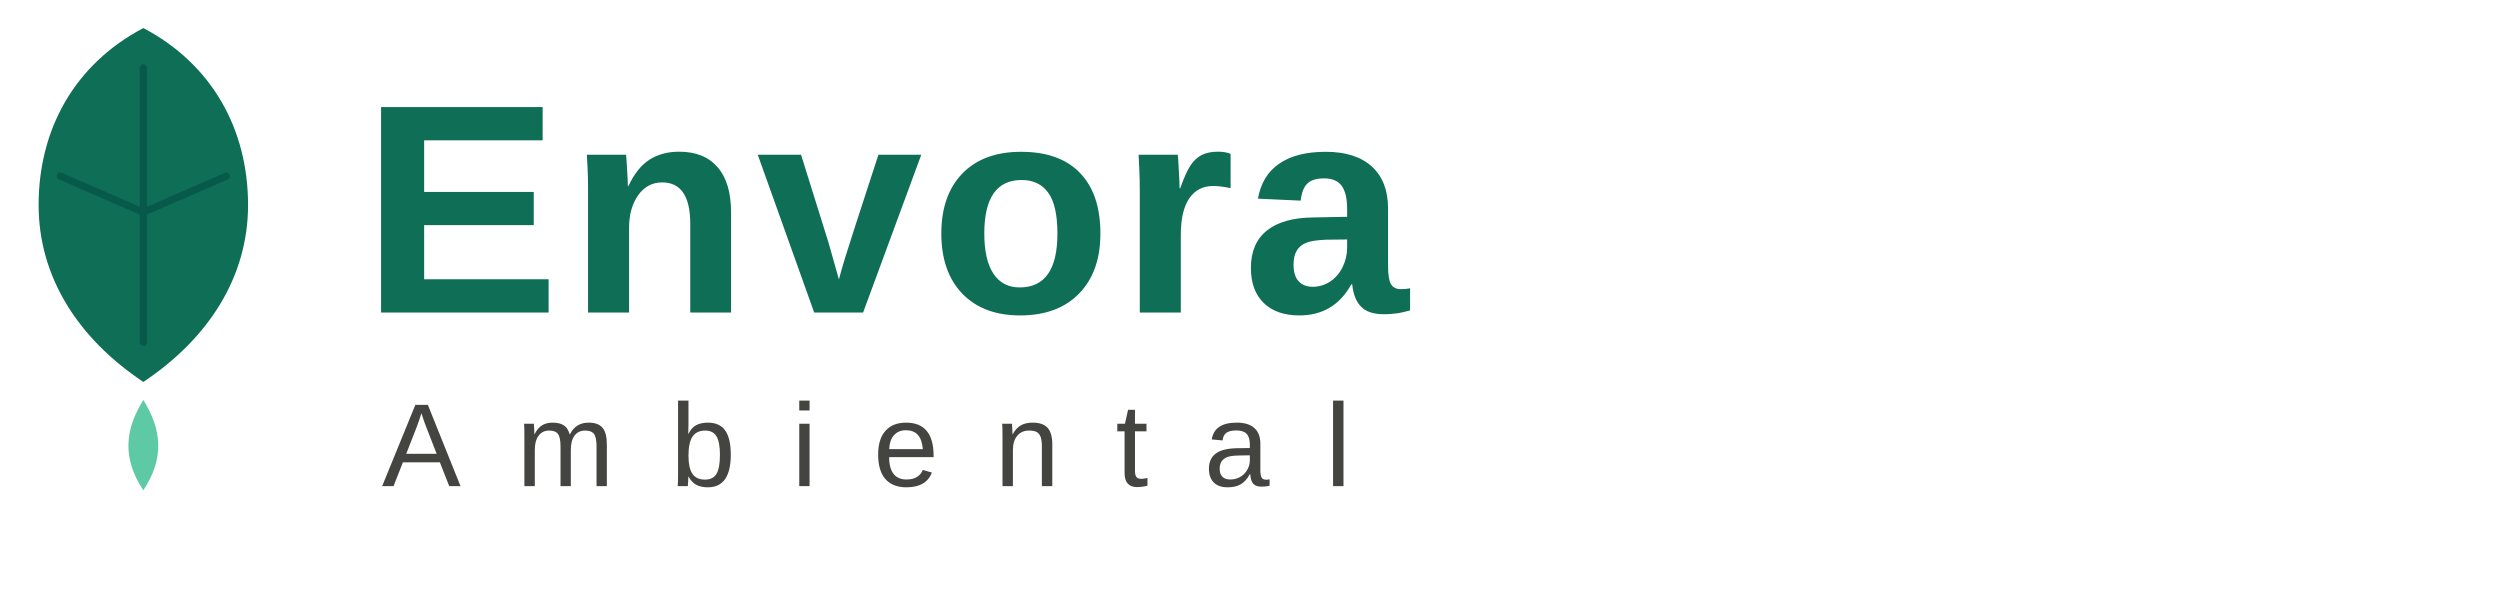
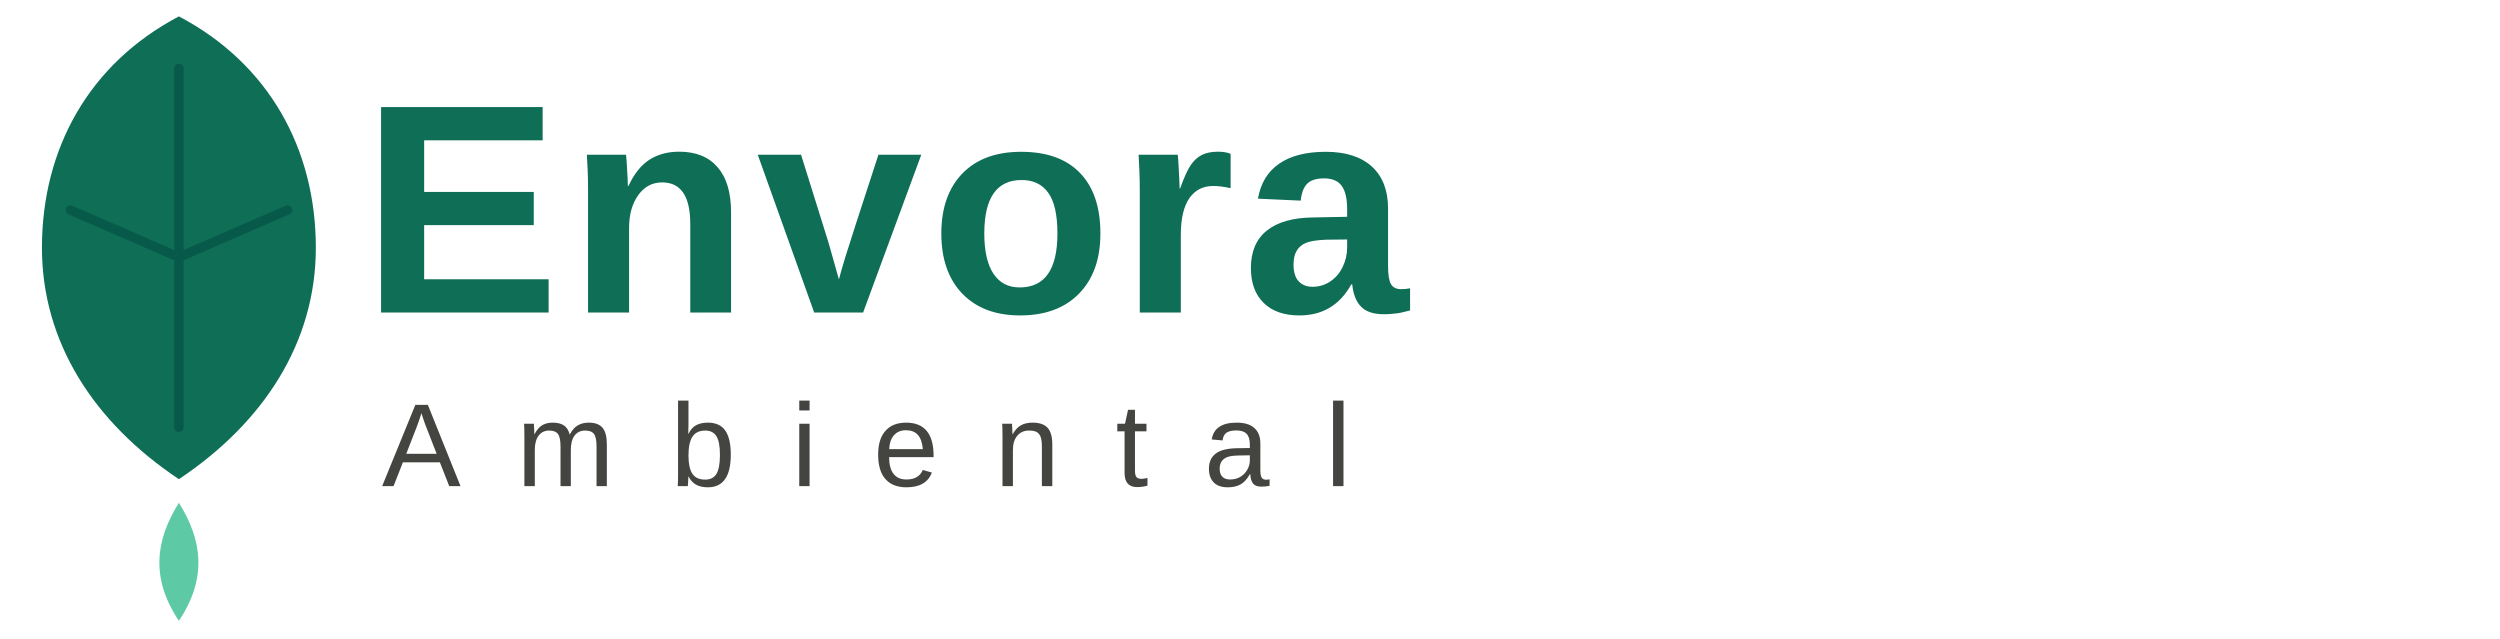
- <svg xmlns="http://www.w3.org/2000/svg" viewBox="0 0 360 88" role="img" aria-labelledby="title">
-   <g transform="translate(4 3) scale(.52)">
+ <svg xmlns="http://www.w3.org/2000/svg" viewBox="0 0 360 92" role="img" aria-labelledby="title">
+   <g transform="translate(4 1) scale(.68)">
    <path fill="#0F6E56" d="M32 2C13 12 3 30 3 51c0 20 11 37 29 49 18-12 29-29 29-49C61 30 51 12 32 2Z" />
    <path fill="none" stroke="#075A49" stroke-linecap="round" stroke-width="2" d="M32 13v76M32 53 9 43m23 10 23-10" />
    <path fill="#5DCAA5" d="M32 105c-5 8-6 16 0 25 6-9 5-17 0-25Z" />
  </g>
  <text x="52" y="45" fill="#0F6E56" font-family="Arial, sans-serif" font-size="43" font-weight="700" letter-spacing="1">Envora</text>
  <text x="55" y="70" fill="#444441" font-family="Arial, sans-serif" font-size="17" letter-spacing="8">Ambiental</text>
</svg>
